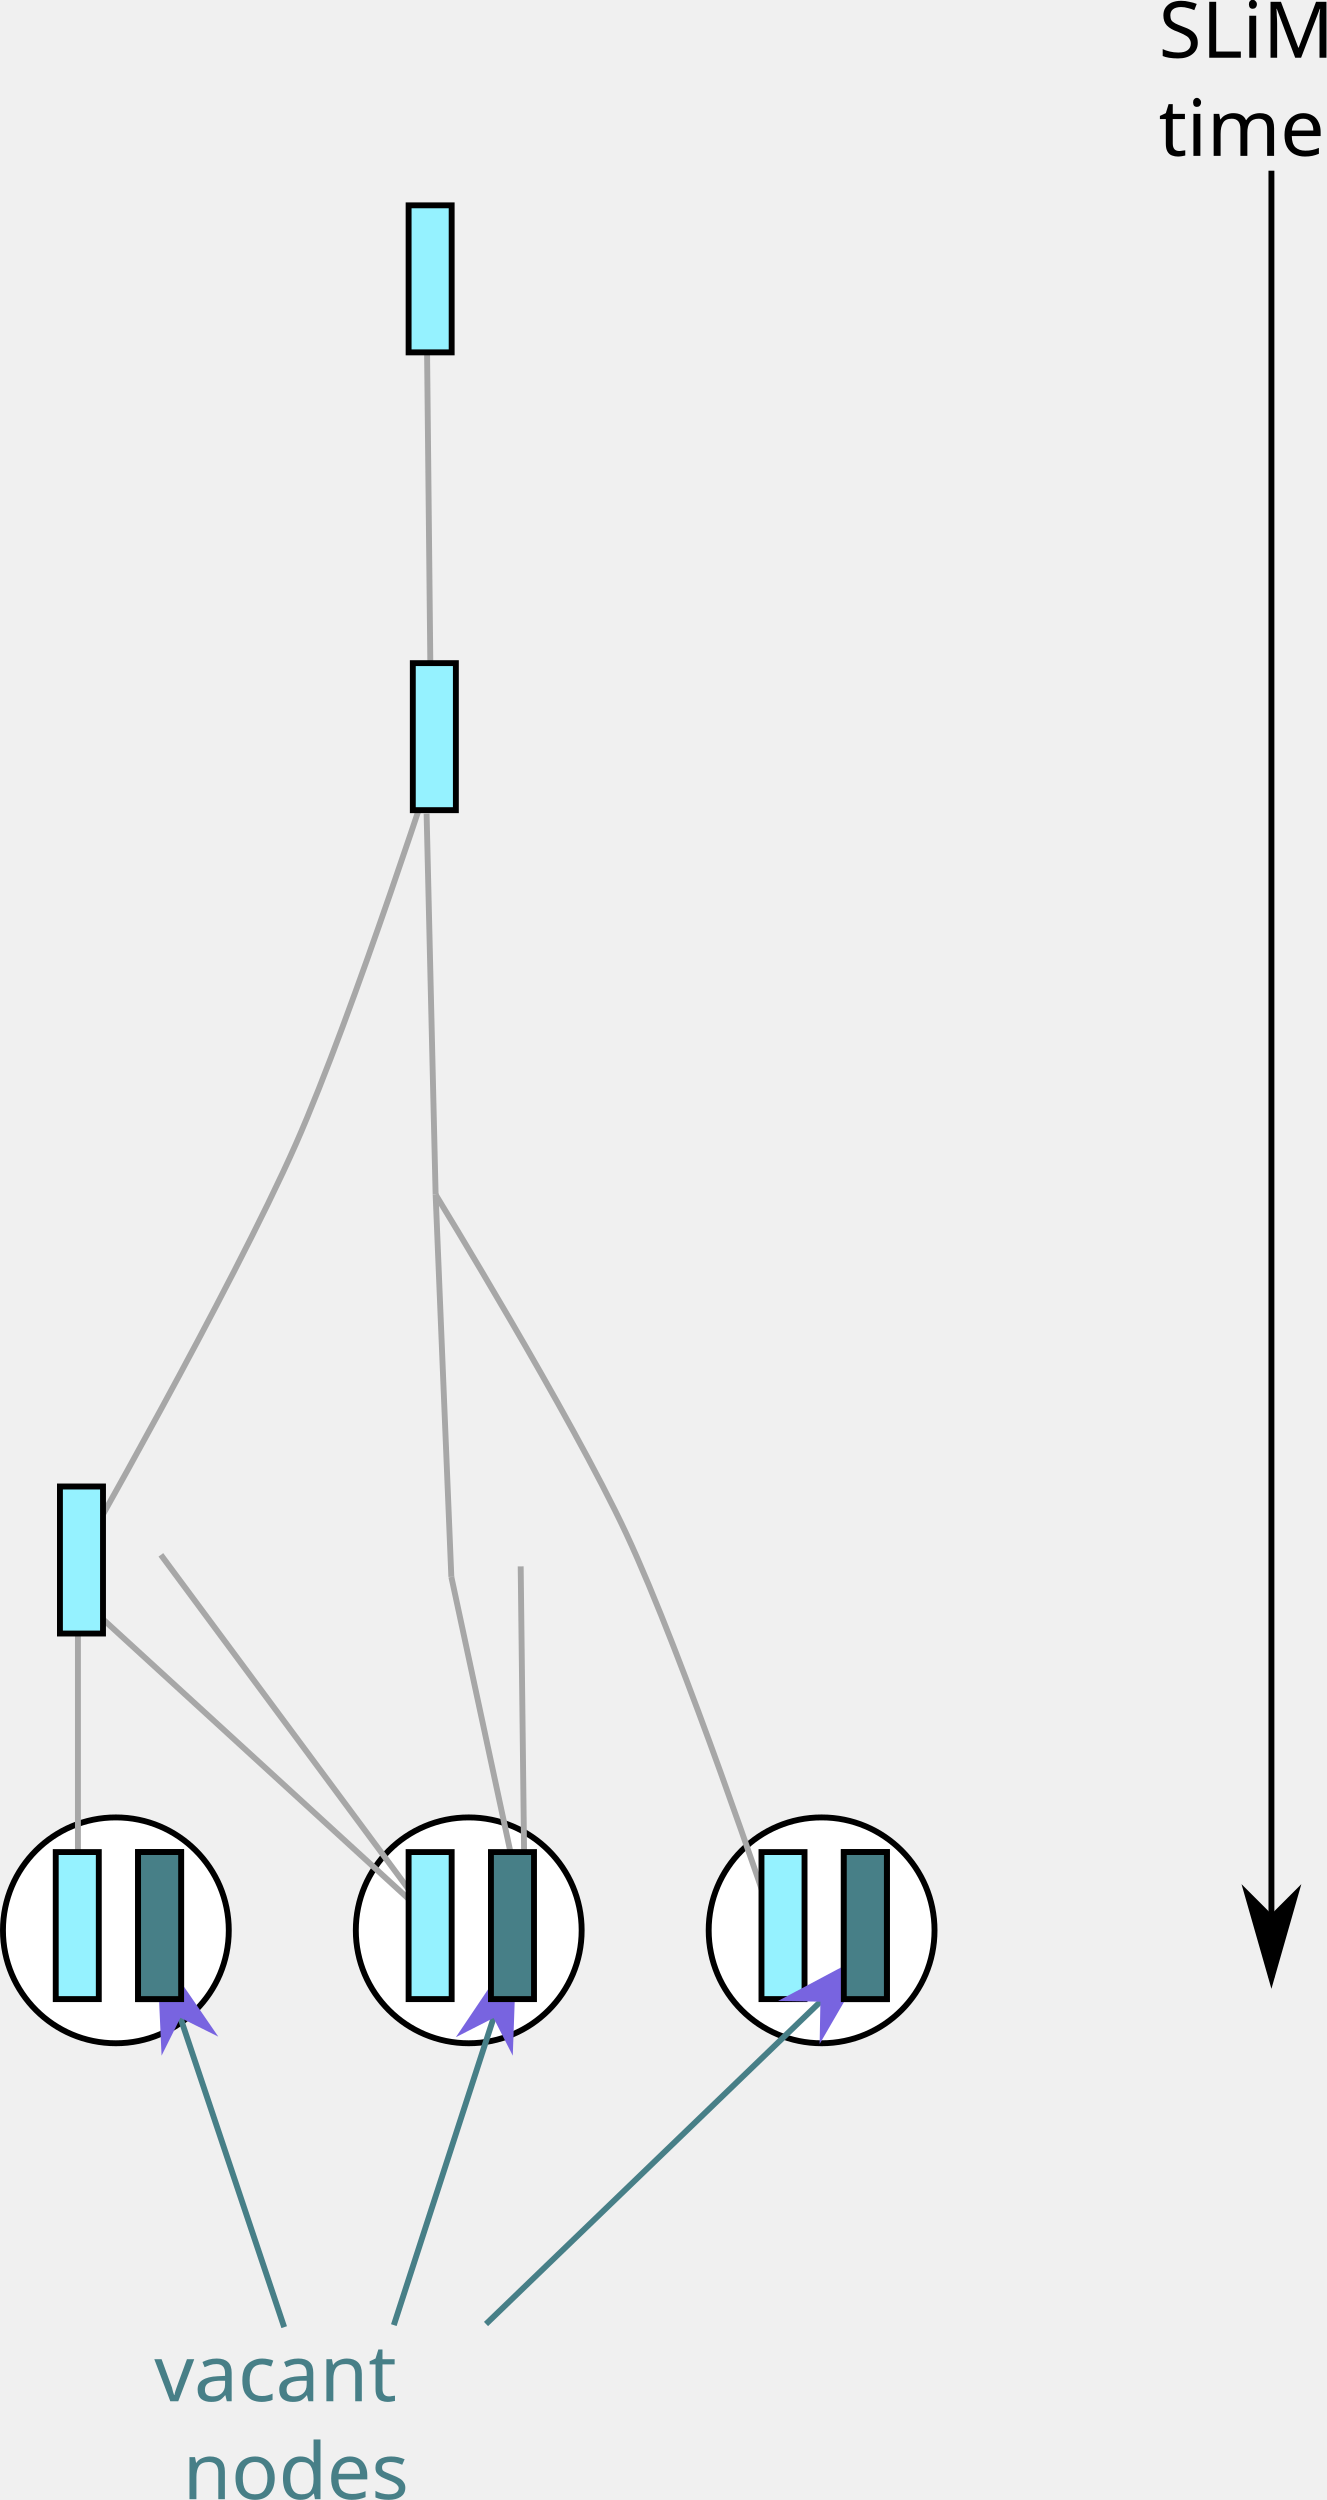
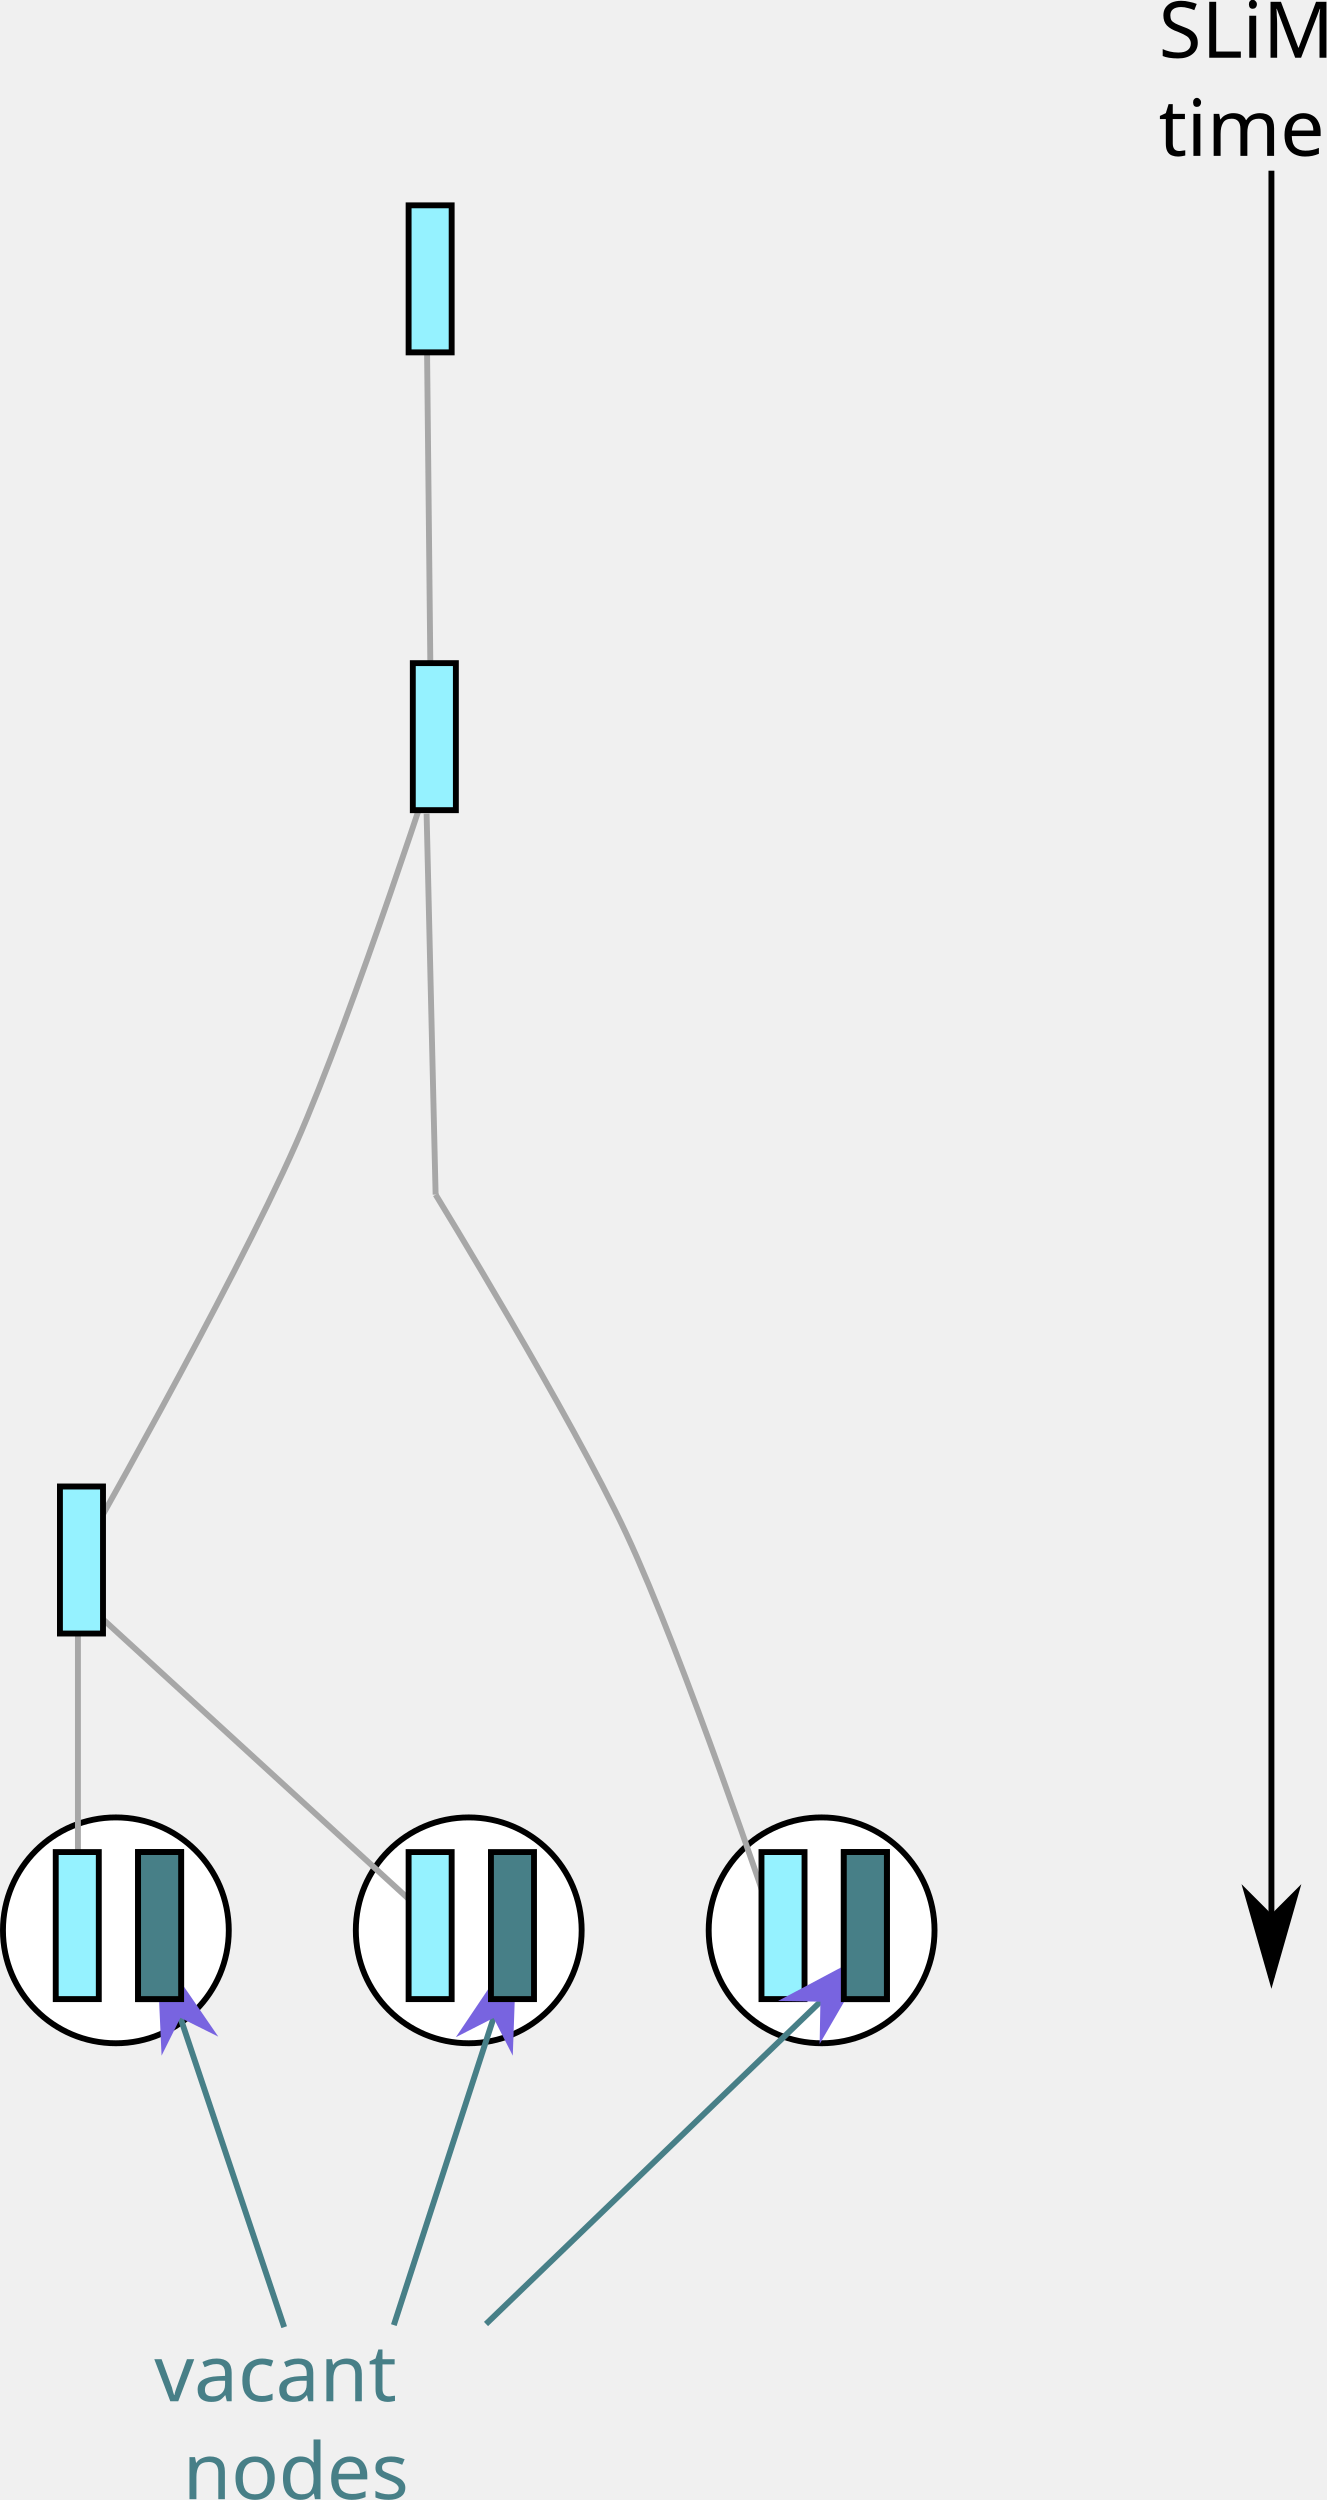
<svg xmlns="http://www.w3.org/2000/svg" width="59.672mm" height="112.471mm" viewBox="0 0 59.672 112.471" version="1.1" id="svg8">
  <defs id="defs2">
    <marker style="overflow:visible" id="marker1506" refX="0" refY="0" orient="auto">
      <path transform="matrix(-0.8,0,0,-0.8,-10,0)" style="fill:#000000;fill-opacity:1;fill-rule:evenodd;stroke:#000000;stroke-width:1pt;stroke-opacity:1" d="M 0,0 5,-5 -12.5,0 5,5 Z" id="path1504" />
    </marker>
    <marker orient="auto" refY="0" refX="0" id="marker9304" style="overflow:visible">
      <path id="path9302" d="M 0,0 5,-5 -12.5,0 5,5 Z" style="fill:#000000;fill-opacity:1;fill-rule:evenodd;stroke:#000000;stroke-width:1pt;stroke-opacity:1" transform="matrix(-0.8,0,0,-0.8,-10,0)" />
    </marker>
    <marker orient="auto" refY="0" refX="0" id="marker8808" style="overflow:visible">
      <path id="path8806" d="M 0,0 5,-5 -12.5,0 5,5 Z" style="fill:#007a8b;fill-opacity:1;fill-rule:evenodd;stroke:#007a8b;stroke-width:1pt;stroke-opacity:1" transform="matrix(-0.8,0,0,-0.8,-10,0)" />
    </marker>
    <marker orient="auto" refY="0" refX="0" id="marker8696" style="overflow:visible">
      <path id="path8694" d="M 0,0 5,-5 -12.5,0 5,5 Z" style="fill:#007a8b;fill-opacity:1;fill-rule:evenodd;stroke:#007a8b;stroke-width:1pt;stroke-opacity:1" transform="matrix(-0.8,0,0,-0.8,-10,0)" />
    </marker>
    <marker orient="auto" refY="0" refX="0" id="marker8590" style="overflow:visible">
      <path id="path8588" d="M 0,0 5,-5 -12.5,0 5,5 Z" style="fill:#007a8b;fill-opacity:1;fill-rule:evenodd;stroke:#007a8b;stroke-width:1pt;stroke-opacity:1" transform="matrix(-0.8,0,0,-0.8,-10,0)" />
    </marker>
    <marker orient="auto" refY="0" refX="0" id="marker5813" style="overflow:visible">
      <path id="path5811" d="M 0,0 5,-5 -12.5,0 5,5 Z" style="fill:#7864e0;fill-opacity:1;fill-rule:evenodd;stroke:#7864e0;stroke-width:1pt;stroke-opacity:1" transform="matrix(-0.8,0,0,-0.8,-10,0)" />
    </marker>
    <marker orient="auto" refY="0" refX="0" id="marker4813" style="overflow:visible">
      <path id="path4811" d="M 0,0 5,-5 -12.5,0 5,5 Z" style="fill:#7864e0;fill-opacity:1;fill-rule:evenodd;stroke:#7864e0;stroke-width:1pt;stroke-opacity:1" transform="matrix(-0.8,0,0,-0.8,-10,0)" />
    </marker>
    <marker orient="auto" refY="0" refX="0" id="marker4695" style="overflow:visible">
      <path id="path4693" d="M 0,0 5,-5 -12.5,0 5,5 Z" style="fill:#7864e0;fill-opacity:1;fill-rule:evenodd;stroke:#7864e0;stroke-width:1pt;stroke-opacity:1" transform="matrix(-0.8,0,0,-0.8,-10,0)" />
    </marker>
    <marker style="overflow:visible" id="marker3421" refX="0" refY="0" orient="auto">
      <path transform="matrix(-0.8,0,0,-0.8,-10,0)" style="fill:#7864e0;fill-opacity:1;fill-rule:evenodd;stroke:#7864e0;stroke-width:1pt;stroke-opacity:1" d="M 0,0 5,-5 -12.5,0 5,5 Z" id="path3419" />
    </marker>
    <marker orient="auto" refY="0" refX="0" id="marker2989" style="overflow:visible">
      <path id="path2987" d="M 0,0 5,-5 -12.5,0 5,5 Z" style="fill:#7864e0;fill-opacity:1;fill-rule:evenodd;stroke:#7864e0;stroke-width:1pt;stroke-opacity:1" transform="matrix(-0.8,0,0,-0.8,-10,0)" />
    </marker>
    <marker orient="auto" refY="0" refX="0" id="marker2527" style="overflow:visible">
      <path id="path2525" d="M 0,0 5,-5 -12.5,0 5,5 Z" style="fill:#000000;fill-opacity:1;fill-rule:evenodd;stroke:#000000;stroke-width:1pt;stroke-opacity:1" transform="matrix(-0.8,0,0,-0.8,-10,0)" />
    </marker>
    <marker orient="auto" refY="0" refX="0" id="marker2022" style="overflow:visible">
      <path id="path2020" d="M 0,0 5,-5 -12.5,0 5,5 Z" style="fill:#7864e0;fill-opacity:1;fill-rule:evenodd;stroke:#7864e0;stroke-width:1pt;stroke-opacity:1" transform="matrix(-0.8,0,0,-0.8,-10,0)" />
    </marker>
    <marker style="overflow:visible" id="marker1788" refX="0" refY="0" orient="auto">
      <path transform="matrix(-0.8,0,0,-0.8,-10,0)" style="fill:#007a8b;fill-opacity:1;fill-rule:evenodd;stroke:#007a8b;stroke-width:1pt;stroke-opacity:1" d="M 0,0 5,-5 -12.5,0 5,5 Z" id="path1786" />
    </marker>
    <marker style="overflow:visible" id="marker1754" refX="0" refY="0" orient="auto">
      <path transform="matrix(-0.8,0,0,-0.8,-10,0)" style="fill:#007a8b;fill-opacity:1;fill-rule:evenodd;stroke:#007a8b;stroke-width:1pt;stroke-opacity:1" d="M 0,0 5,-5 -12.5,0 5,5 Z" id="path1752" />
    </marker>
    <marker style="overflow:visible" id="marker1677" refX="0" refY="0" orient="auto">
      <path transform="matrix(-0.8,0,0,-0.8,-10,0)" style="fill:#ff0000;fill-opacity:1;fill-rule:evenodd;stroke:#ff0000;stroke-width:1pt;stroke-opacity:1" d="M 0,0 5,-5 -12.5,0 5,5 Z" id="path1675" />
    </marker>
    <marker style="overflow:visible" id="marker1125" refX="0" refY="0" orient="auto">
      <path transform="matrix(-0.8,0,0,-0.8,-10,0)" style="fill:#000000;fill-opacity:1;fill-rule:evenodd;stroke:#000000;stroke-width:1pt;stroke-opacity:1" d="M 0,0 5,-5 -12.5,0 5,5 Z" id="path1123" />
    </marker>
    <marker orient="auto" refY="0" refX="0" id="Arrow1Lend" style="overflow:visible">
      <path id="path836" d="M 0,0 5,-5 -12.5,0 5,5 Z" style="fill:#000000;fill-opacity:1;fill-rule:evenodd;stroke:#000000;stroke-width:1pt;stroke-opacity:1" transform="matrix(-0.8,0,0,-0.8,-10,0)" />
    </marker>
    <marker style="overflow:visible" id="marker2527-1" refX="0" refY="0" orient="auto">
      <path transform="matrix(-0.8,0,0,-0.8,-10,0)" style="fill:#000080;fill-opacity:1;fill-rule:evenodd;stroke:#000000;stroke-width:1pt;stroke-opacity:1" d="M 0,0 5,-5 -12.5,0 5,5 Z" id="path2525-7" />
    </marker>
    <marker style="overflow:visible" id="marker4813-9" refX="0" refY="0" orient="auto">
      <path transform="matrix(-0.8,0,0,-0.8,-10,0)" style="fill:#2ebec8;fill-opacity:0.882;fill-rule:evenodd;stroke:#2ebec8;stroke-width:1pt;stroke-opacity:0.882" d="M 0,0 5,-5 -12.5,0 5,5 Z" id="path4811-5" />
    </marker>
    <marker orient="auto" refY="0" refX="0" id="marker4813-9-9" style="overflow:visible">
      <path id="path4811-5-5" d="M 0,0 5,-5 -12.5,0 5,5 Z" style="fill:#2ebec8;fill-opacity:0.882;fill-rule:evenodd;stroke:#2ebec8;stroke-width:1pt;stroke-opacity:0.882" transform="matrix(-0.8,0,0,-0.8,-10,0)" />
    </marker>
    <marker style="overflow:visible" id="marker4813-9-9-0" refX="0" refY="0" orient="auto">
      <path transform="matrix(-0.8,0,0,-0.8,-10,0)" style="fill:#2ebec8;fill-opacity:0.882;fill-rule:evenodd;stroke:#2ebec8;stroke-width:1pt;stroke-opacity:0.882" d="M 0,0 5,-5 -12.5,0 5,5 Z" id="path4811-5-5-2" />
    </marker>
    <marker style="overflow:visible" id="marker2022-4" refX="0" refY="0" orient="auto">
      <path transform="matrix(-0.8,0,0,-0.8,-10,0)" style="fill:#7864e0;fill-opacity:1;fill-rule:evenodd;stroke:#7864e0;stroke-width:1pt;stroke-opacity:1" d="M 0,0 5,-5 -12.5,0 5,5 Z" id="path2020-4" />
    </marker>
    <marker orient="auto" refY="0" refX="0" id="marker2022-4-2" style="overflow:visible">
      <path id="path2020-4-9" d="M 0,0 5,-5 -12.5,0 5,5 Z" style="fill:#7864e0;fill-opacity:1;fill-rule:evenodd;stroke:#7864e0;stroke-width:1pt;stroke-opacity:1" transform="matrix(-0.8,0,0,-0.8,-10,0)" />
    </marker>
    <marker style="overflow:visible" id="marker2022-4-2-6" refX="0" refY="0" orient="auto">
      <path transform="matrix(-0.8,0,0,-0.8,-10,0)" style="fill:#7864e0;fill-opacity:1;fill-rule:evenodd;stroke:#7864e0;stroke-width:1pt;stroke-opacity:1" d="M 0,0 5,-5 -12.5,0 5,5 Z" id="path2020-4-9-8" />
    </marker>
    <marker orient="auto" refY="0" refX="0" id="marker2022-4-2-6-2" style="overflow:visible">
      <path id="path2020-4-9-8-9" d="M 0,0 5,-5 -12.5,0 5,5 Z" style="fill:#7864e0;fill-opacity:1;fill-rule:evenodd;stroke:#7864e0;stroke-width:1pt;stroke-opacity:1" transform="matrix(-0.8,0,0,-0.8,-10,0)" />
    </marker>
    <marker orient="auto" refY="0" refX="0" id="marker2022-4-2-6-5" style="overflow:visible">
      <path id="path2020-4-9-8-8" d="M 0,0 5,-5 -12.5,0 5,5 Z" style="fill:#7864e0;fill-opacity:1;fill-rule:evenodd;stroke:#7864e0;stroke-width:1pt;stroke-opacity:1" transform="matrix(-0.8,0,0,-0.8,-10,0)" />
    </marker>
  </defs>
  <g id="layer1" transform="translate(-49.26924,-45.48003)" style="display:inline">
    <g id="g1998" transform="translate(-10.58333)">
      <text id="text821" y="48.08" x="111.972" style="font-style:normal;font-variant:normal;font-weight:normal;font-stretch:normal;font-size:3.528px;line-height:125%;font-family:sans-serif;-inkscape-font-specification:'sans-serif, Normal';font-variant-ligatures:normal;font-variant-caps:normal;font-variant-numeric:normal;font-feature-settings:normal;text-align:start;letter-spacing:0px;word-spacing:0px;writing-mode:lr-tb;text-anchor:start;fill:#000000;fill-opacity:1;stroke:none;stroke-width:0.265px;stroke-linecap:butt;stroke-linejoin:miter;stroke-opacity:1" xml:space="preserve">
        <tspan style="stroke-width:0.265px" y="48.08" x="111.972" id="tspan819">SLiM</tspan>
        <tspan id="tspan823" style="stroke-width:0.265px" y="52.49" x="111.972">time</tspan>
      </text>
      <path id="path831" d="M 117.052,53.16 V 134.44" style="fill:none;fill-rule:evenodd;stroke:#000000;stroke-width:0.265;stroke-linecap:butt;stroke-linejoin:miter;stroke-miterlimit:4;stroke-dasharray:none;stroke-opacity:1;marker-end:url(#Arrow1Lend)" />
    </g>
  </g>
  <g id="layer6" style="display:inline" transform="translate(-49.26924,-45.48003)">
    <circle style="display:inline;opacity:1;fill:#ffffff;fill-opacity:1;stroke:#000000;stroke-width:0.265;stroke-linecap:round;stroke-miterlimit:4;stroke-dasharray:none;stroke-dashoffset:0;stroke-opacity:1" id="circle8237" cx="54.482" cy="132.323" r="5.08" />
    <circle style="display:inline;opacity:1;fill:#ffffff;fill-opacity:1;stroke:#000000;stroke-width:0.265;stroke-linecap:round;stroke-miterlimit:4;stroke-dasharray:none;stroke-dashoffset:0;stroke-opacity:1" id="circle8241" cx="86.232" cy="132.323" r="5.08" />
  </g>
  <g id="layer16" style="display:inline" transform="translate(-3.1293869e-7,7.547474)">
    <circle transform="translate(-49.26924,-53.0275)" r="5.08" cy="132.323" cx="70.357" id="circle8239" style="display:inline;opacity:1;fill:#ffffff;fill-opacity:1;stroke:#000000;stroke-width:0.265;stroke-linecap:round;stroke-miterlimit:4;stroke-dasharray:none;stroke-dashoffset:0;stroke-opacity:1" />
  </g>
  <g id="layer3" style="display:inline" transform="translate(-49.26924,-45.48003)">
    <path style="fill:none;fill-rule:evenodd;stroke:#a7a7a7;stroke-width:0.265px;stroke-linecap:butt;stroke-linejoin:miter;stroke-opacity:1" d="M 52.775,131.824 V 115.335" id="path1506" />
    <path style="fill:none;fill-rule:evenodd;stroke:#a7a7a7;stroke-width:0.265px;stroke-linecap:butt;stroke-linejoin:miter;stroke-opacity:1" d="m 83.996,131.824 c 0,0 -3.938,-11.746 -6.553,-17.348 -2.467,-5.285 -8.576,-15.253 -8.576,-15.253" id="path1522" />
    <path style="fill:none;fill-rule:evenodd;stroke:#a7a7a7;stroke-width:0.265px;stroke-linecap:butt;stroke-linejoin:miter;stroke-opacity:1" d="M 68.867,99.224 68.461,82.083" id="path1544" />
    <path style="fill:none;fill-rule:evenodd;stroke:#a7a7a7;stroke-width:0.265px;stroke-linecap:butt;stroke-linejoin:miter;stroke-opacity:1" d="m 52.586,115.949 c 0,0 7.109,-12.462 9.999,-19.014 2.584,-5.858 6.528,-18.066 6.528,-18.066" id="path1568" />
    <path id="path1582" d="M 68.65,77.32 68.453,58.523" style="fill:none;fill-rule:evenodd;stroke:#a7a7a7;stroke-width:0.265px;stroke-linecap:butt;stroke-linejoin:miter;stroke-opacity:1" />
  </g>
  <g id="layer17" style="display:inline" transform="translate(-3.1293869e-7,7.547474)">
    <path transform="translate(-49.26924,-53.0275)" style="display:inline;fill:none;fill-rule:evenodd;stroke:#a7a7a7;stroke-width:0.265px;stroke-linecap:butt;stroke-linejoin:miter;stroke-opacity:1" d="M 68.65,131.824 52.491,117.036" id="path1514" />
  </g>
-   <g id="layer29" style="display:inline" transform="translate(-34.66096,-29.3617)">
-     <path transform="translate(-14.60828,-16.11833)" id="path1556" d="M 69.574,116.42 68.867,99.224" style="display:inline;fill:none;fill-rule:evenodd;stroke:#a7a7a7;stroke-width:0.265px;stroke-linecap:butt;stroke-linejoin:miter;stroke-opacity:1" />
-     <path transform="translate(-14.60828,-16.11833)" id="path1518" d="M 72.883,131.824 69.574,116.42" style="display:inline;fill:none;fill-rule:evenodd;stroke:#a7a7a7;stroke-width:0.265px;stroke-linecap:butt;stroke-linejoin:miter;stroke-opacity:1" />
-     <path transform="translate(-14.60828,-16.11833)" style="display:inline;fill:none;fill-rule:evenodd;stroke:#a7a7a7;stroke-width:0.265px;stroke-linecap:butt;stroke-linejoin:miter;stroke-opacity:1" d="M 72.883,131.824 72.694,115.949" id="path1520" />
-     <path transform="translate(-14.60828,-16.11833)" id="path1516" d="M 68.65,131.824 56.507,115.43" style="display:inline;fill:none;fill-rule:evenodd;stroke:#a7a7a7;stroke-width:0.265px;stroke-linecap:butt;stroke-linejoin:miter;stroke-opacity:1" />
-   </g>
  <g id="layer2" style="display:inline" transform="translate(-49.26924,-45.48003)">
    <rect style="opacity:1;fill:#95f2ff;fill-opacity:1;stroke:#000000;stroke-width:0.265;stroke-linecap:round;stroke-miterlimit:4;stroke-dasharray:none;stroke-dashoffset:0;stroke-opacity:1" id="rect1306" width="1.937" height="6.615" x="67.841" y="75.313" />
    <rect y="128.801" x="51.777" height="6.615" width="1.937" id="rect1338" style="display:inline;opacity:1;fill:#95f2ff;fill-opacity:1;stroke:#000000;stroke-width:0.265;stroke-linecap:round;stroke-miterlimit:4;stroke-dasharray:none;stroke-dashoffset:0;stroke-opacity:1" />
    <rect style="display:inline;opacity:1;fill:#95f2ff;fill-opacity:1;stroke:#000000;stroke-width:0.265;stroke-linecap:round;stroke-miterlimit:4;stroke-dasharray:none;stroke-dashoffset:0;stroke-opacity:1" id="rect1340" width="1.937" height="6.615" x="55.481" y="128.801" />
    <rect y="128.801" x="83.527" height="6.615" width="1.937" id="rect1354" style="display:inline;opacity:1;fill:#95f2ff;fill-opacity:1;stroke:#000000;stroke-width:0.265;stroke-linecap:round;stroke-miterlimit:4;stroke-dasharray:none;stroke-dashoffset:0;stroke-opacity:1" />
    <rect style="display:inline;opacity:1;fill:#95f2ff;fill-opacity:1;stroke:#000000;stroke-width:0.265;stroke-linecap:round;stroke-miterlimit:4;stroke-dasharray:none;stroke-dashoffset:0;stroke-opacity:1" id="rect1356" width="1.937" height="6.615" x="87.231" y="128.801" />
    <rect y="54.717" x="67.652" height="6.615" width="1.937" id="rect1214" style="display:inline;opacity:1;fill:#95f2ff;fill-opacity:1;stroke:#000000;stroke-width:0.265;stroke-linecap:round;stroke-miterlimit:4;stroke-dasharray:none;stroke-dashoffset:0;stroke-opacity:1" />
  </g>
  <g id="layer14" style="display:inline" transform="translate(-3.1293869e-7,7.547474)">
    <rect transform="translate(-49.26924,-53.0275)" style="display:inline;opacity:1;fill:#95f2ff;fill-opacity:1;stroke:#000000;stroke-width:0.265;stroke-linecap:round;stroke-miterlimit:4;stroke-dasharray:none;stroke-dashoffset:0;stroke-opacity:1" id="rect1346" width="1.937" height="6.615" x="67.652" y="128.801" />
    <rect transform="translate(-49.26924,-53.0275)" y="112.355" x="51.966" height="6.615" width="1.937" id="rect1378" style="display:inline;opacity:1;fill:#95f2ff;fill-opacity:1;stroke:#000000;stroke-width:0.265;stroke-linecap:round;stroke-miterlimit:4;stroke-dasharray:none;stroke-dashoffset:0;stroke-opacity:1" />
  </g>
  <g id="layer28" style="display:inline" transform="translate(-34.66096,-29.3617)">
    <text xml:space="preserve" style="font-style:normal;font-variant:normal;font-weight:normal;font-stretch:normal;font-size:3.528px;line-height:125%;font-family:sans-serif;-inkscape-font-specification:'sans-serif, Normal';font-variant-ligatures:normal;font-variant-caps:normal;font-variant-numeric:normal;font-feature-settings:normal;text-align:center;letter-spacing:0px;word-spacing:0px;writing-mode:lr-tb;text-anchor:middle;display:inline;fill:#477f87;fill-opacity:1;stroke:none;stroke-width:0.265px;stroke-linecap:butt;stroke-linejoin:miter;stroke-opacity:1" x="64.871" y="153.506" id="text12" transform="translate(-14.60828,-16.11833)">
      <tspan id="tspan11" x="64.871" y="153.506" style="font-style:normal;font-variant:normal;font-weight:normal;font-stretch:normal;font-size:3.528px;font-family:sans-serif;-inkscape-font-specification:'sans-serif, Normal';font-variant-ligatures:normal;font-variant-caps:normal;font-variant-numeric:normal;font-feature-settings:normal;text-align:center;writing-mode:lr-tb;text-anchor:middle;fill:#477f87;fill-opacity:1;stroke-width:0.265px">vacant</tspan>
      <tspan x="64.871" y="157.916" style="font-style:normal;font-variant:normal;font-weight:normal;font-stretch:normal;font-size:3.528px;font-family:sans-serif;-inkscape-font-specification:'sans-serif, Normal';font-variant-ligatures:normal;font-variant-caps:normal;font-variant-numeric:normal;font-feature-settings:normal;text-align:center;writing-mode:lr-tb;text-anchor:middle;fill:#477f87;fill-opacity:1;stroke-width:0.265px" id="tspan12">nodes</tspan>
    </text>
    <path id="path12" d="M 62.054,150.175 56.48,133.555" style="display:inline;fill:none;fill-rule:evenodd;stroke:#477f87;stroke-width:0.265;stroke-linecap:butt;stroke-linejoin:miter;stroke-miterlimit:4;stroke-dasharray:none;stroke-opacity:1;marker-end:url(#marker2022-4)" transform="translate(-14.60828,-16.11833)" />
    <path id="path13" d="m 66.987,150.083 5.367,-16.528" style="display:inline;fill:none;fill-rule:evenodd;stroke:#477f87;stroke-width:0.265;stroke-linecap:butt;stroke-linejoin:miter;stroke-miterlimit:4;stroke-dasharray:none;stroke-opacity:1;marker-end:url(#marker2022-4-2-6)" transform="translate(-14.60828,-16.11833)" />
    <path style="display:inline;fill:none;fill-rule:evenodd;stroke:#477f87;stroke-width:0.265;stroke-linecap:butt;stroke-linejoin:miter;stroke-miterlimit:4;stroke-dasharray:none;stroke-opacity:1;marker-end:url(#marker2022-4-2-6-5)" d="M 71.134,150.034 88.23,133.555" id="path14" transform="translate(-14.60828,-16.11833)" />
  </g>
  <g id="layer21" style="display:inline" transform="translate(-34.66096,-29.3617)">
    <rect style="display:inline;opacity:1;fill:#477f87;fill-opacity:1;stroke:#000000;stroke-width:0.265;stroke-linecap:round;stroke-miterlimit:4;stroke-dasharray:none;stroke-dashoffset:0;stroke-opacity:1" id="rect1" width="1.937" height="6.615" x="55.481" y="128.801" transform="translate(-14.60828,-16.11833)" />
    <rect style="display:inline;opacity:1;fill:#477f87;fill-opacity:1;stroke:#000000;stroke-width:0.265;stroke-linecap:round;stroke-miterlimit:4;stroke-dasharray:none;stroke-dashoffset:0;stroke-opacity:1" id="rect2" width="1.937" height="6.615" x="87.231" y="128.801" transform="translate(-14.60828,-16.11833)" />
    <rect transform="translate(-14.60828,-16.11833)" y="128.801" x="71.356" height="6.615" width="1.937" id="rect3" style="display:inline;opacity:1;fill:#477f87;fill-opacity:1;stroke:#000000;stroke-width:0.265;stroke-linecap:round;stroke-miterlimit:4;stroke-dasharray:none;stroke-dashoffset:0;stroke-opacity:1" />
  </g>
</svg>
